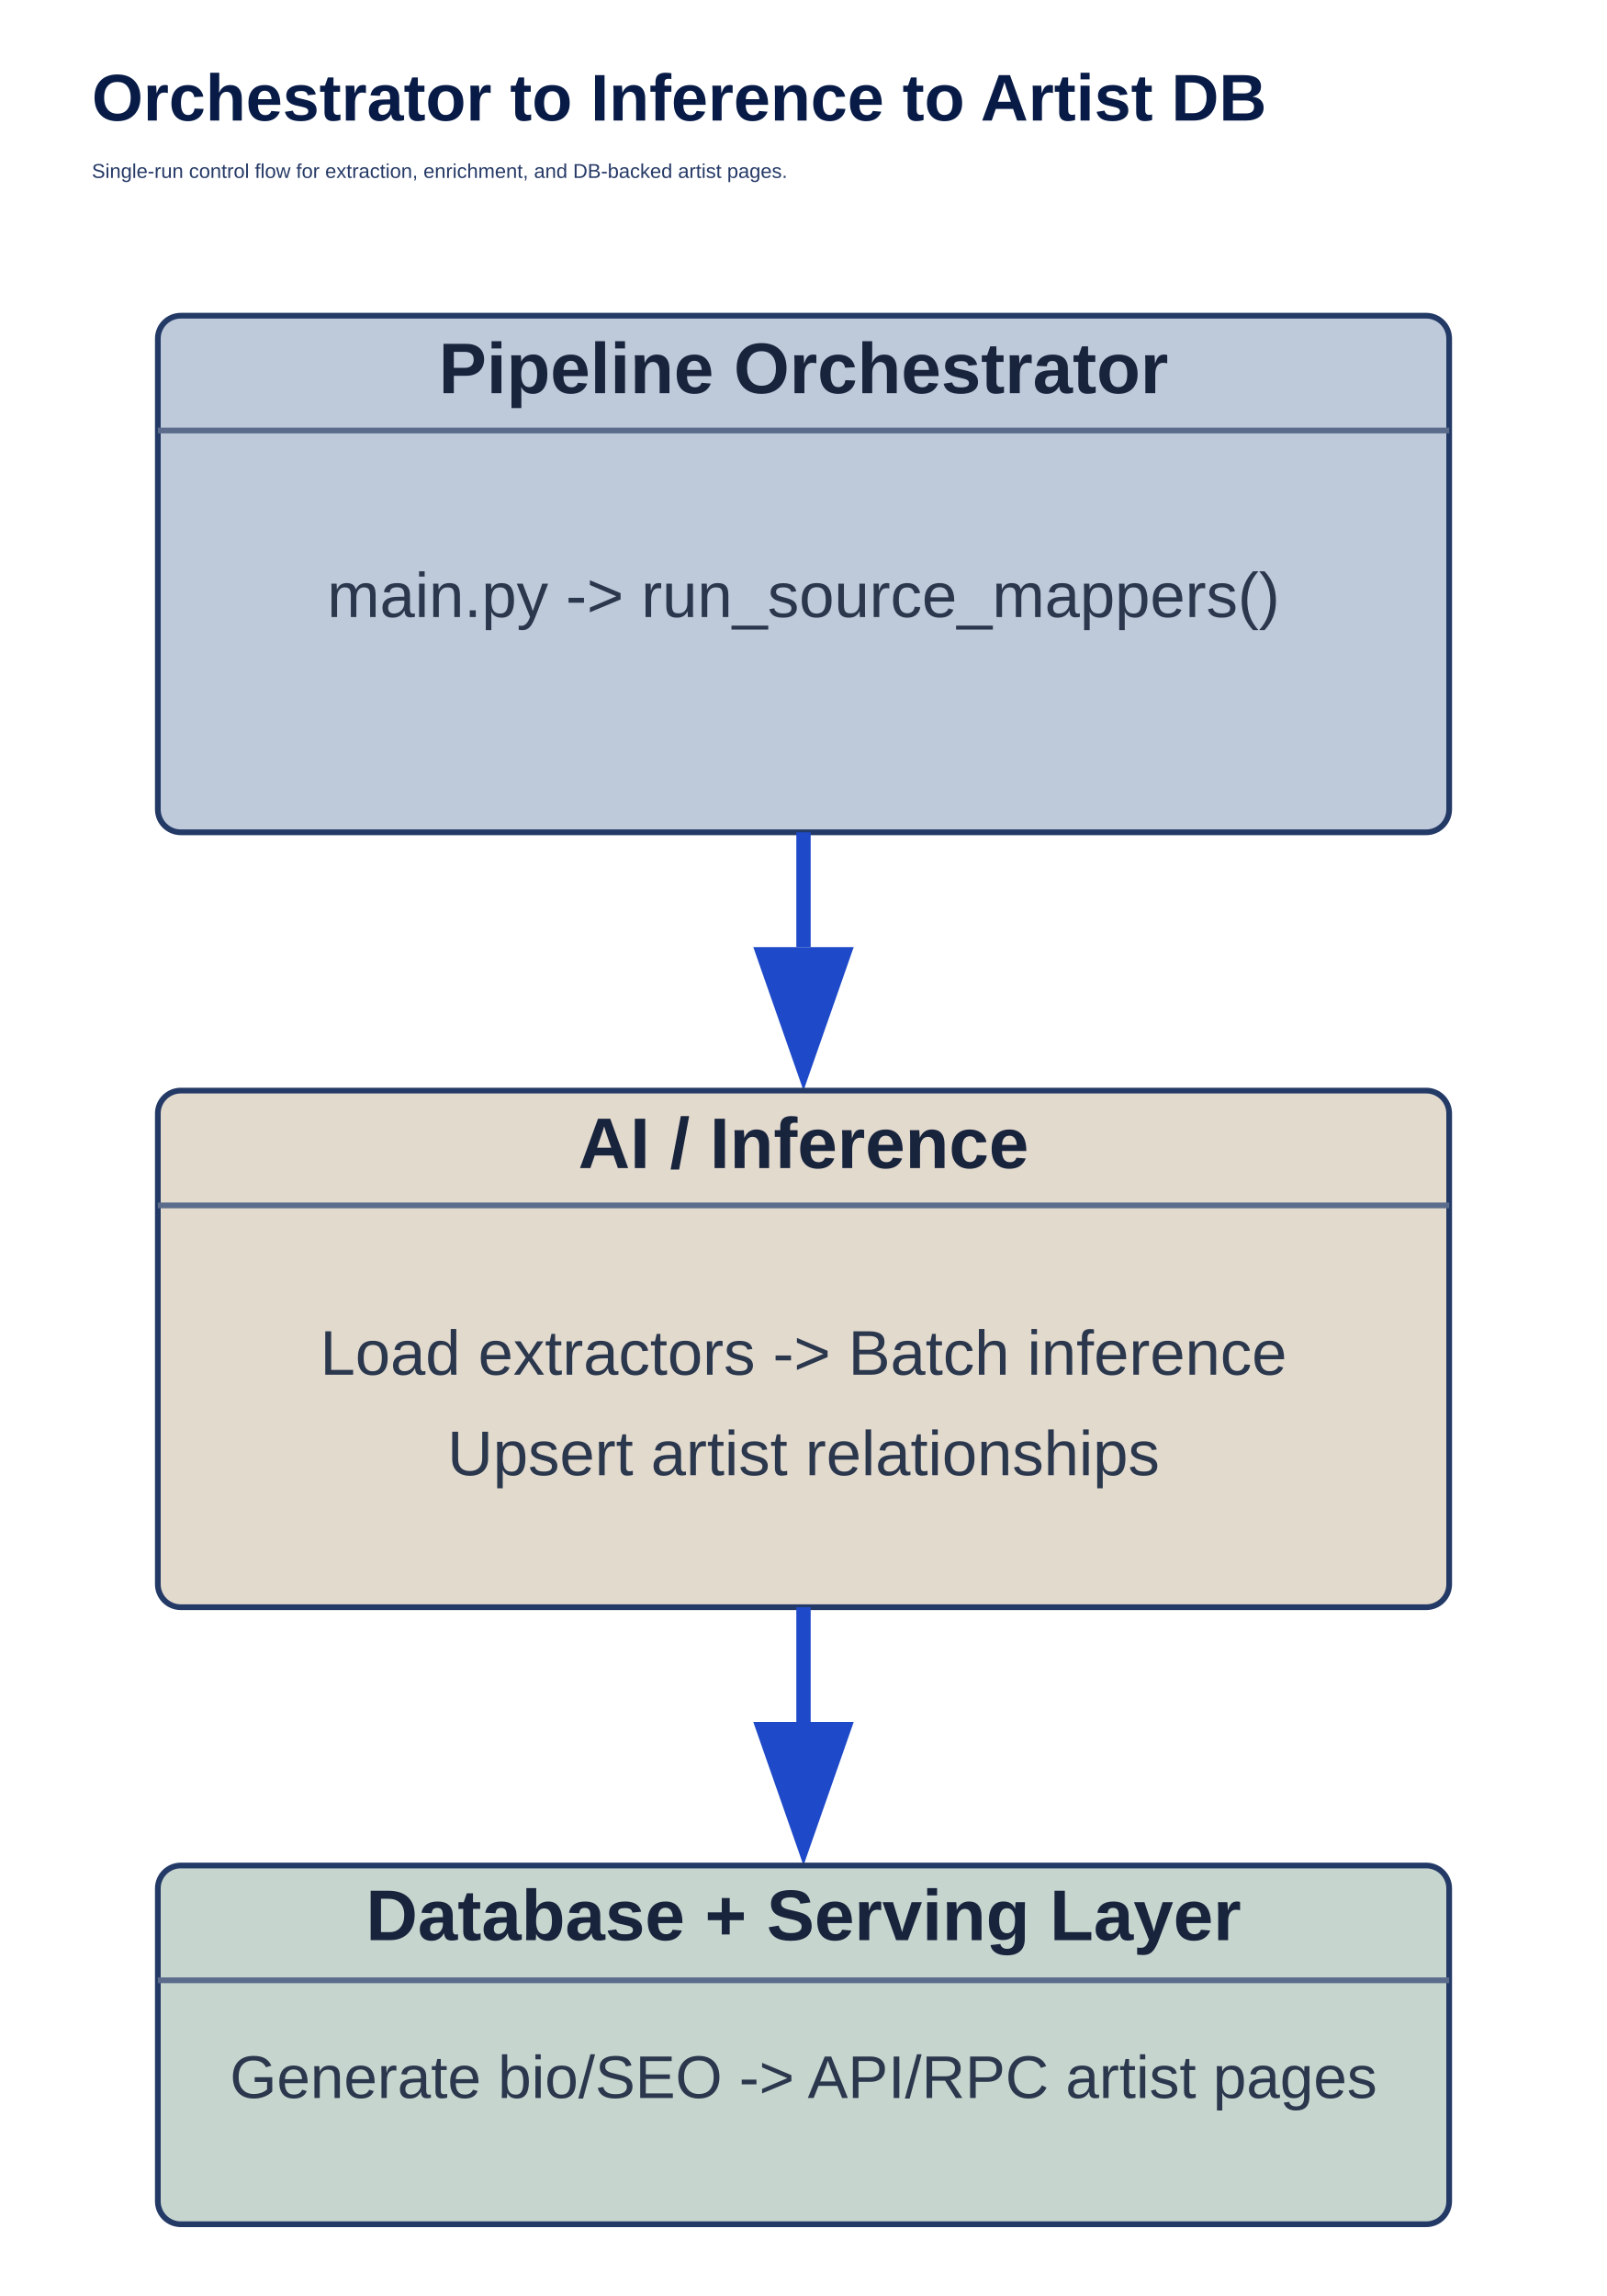
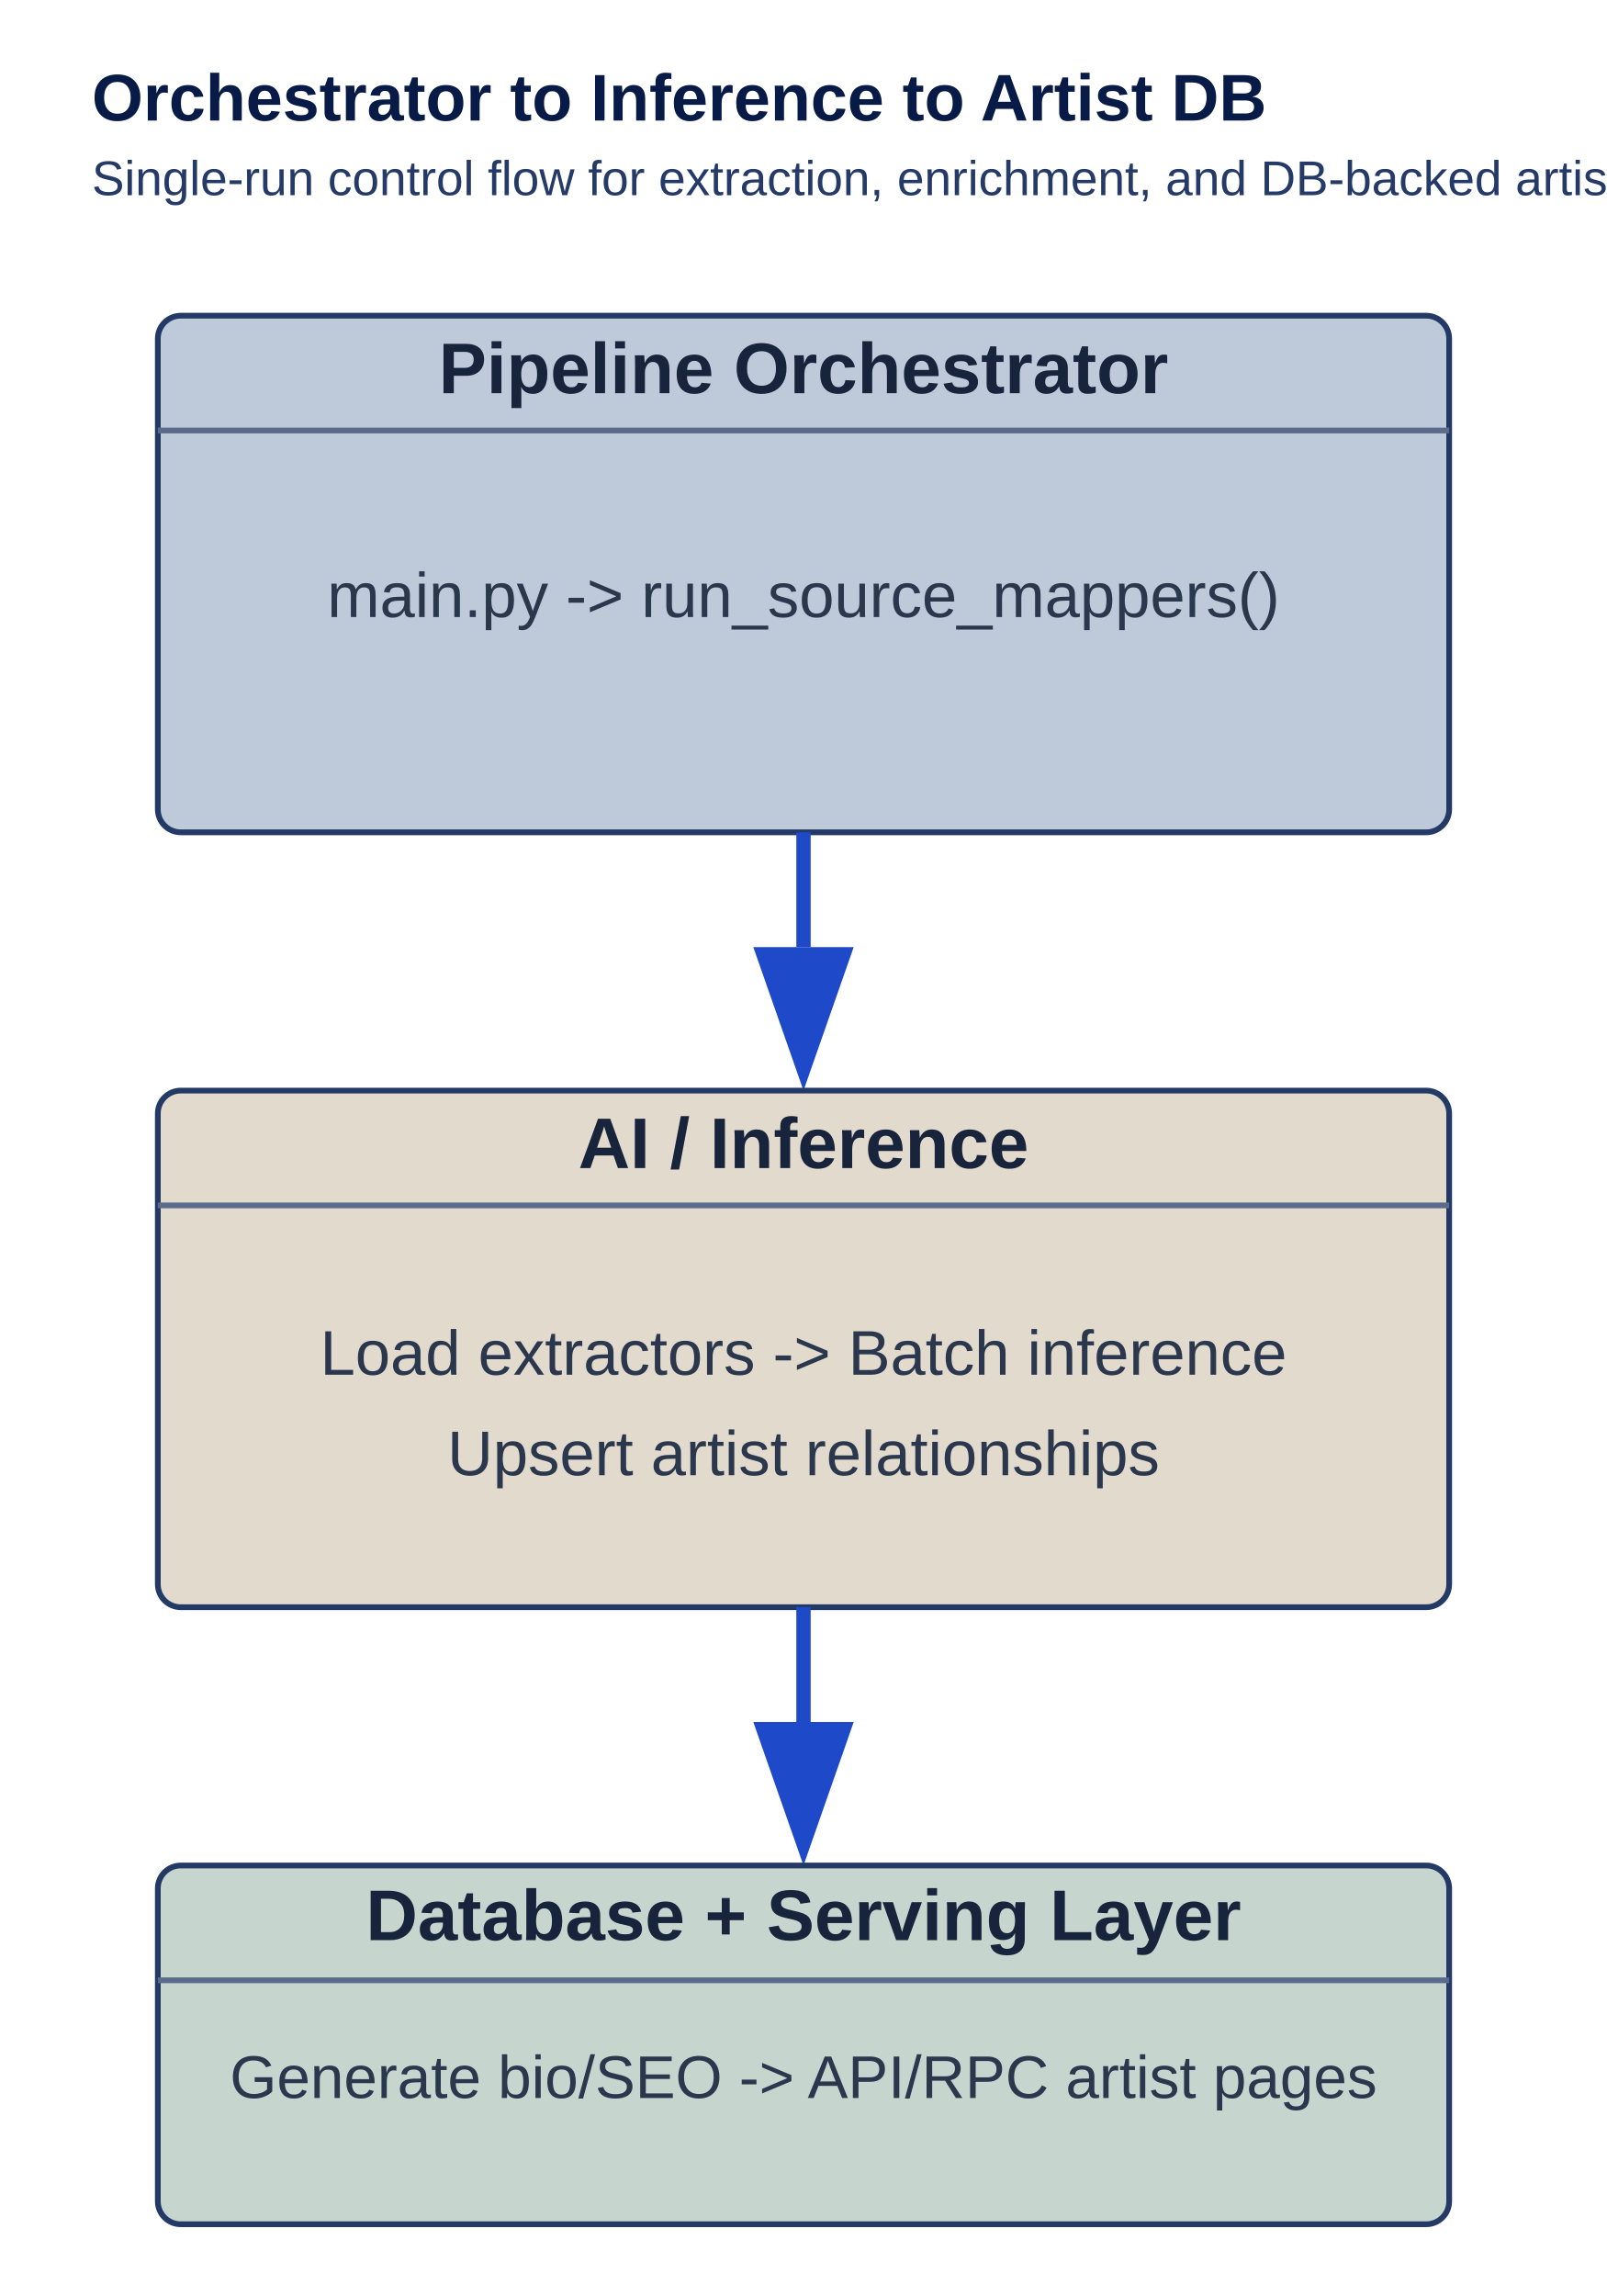
<svg xmlns="http://www.w3.org/2000/svg" width="1120" height="1600" viewBox="0 0 1120 1600" fill="none">
  <text x="64" y="84" fill="#081B47" font-family="Arial, Helvetica, sans-serif" font-size="46" font-weight="700">Orchestrator to Inference to Artist DB</text>
-   <text x="64" y="124" fill="#263A67" font-family="Arial, Helvetica, sans-serif" font-size="14" font-weight="400">Single-run control flow for extraction, enrichment, and DB-backed artist pages.</text>
+   <text x="64" y="136" fill="#263A67" font-family="Arial, Helvetica, sans-serif" font-size="34" font-weight="400">Single-run control flow for extraction, enrichment, and DB-backed artist pages.</text>
  <rect x="110" y="220" width="900" height="360" rx="16" fill="#BEC9DA" stroke="#243A66" stroke-width="4" />
  <line x1="110" y1="300" x2="1010" y2="300" stroke="#5A6B8B" stroke-width="4" />
  <text x="560" y="274" text-anchor="middle" fill="#18233C" font-family="Arial, Helvetica, sans-serif" font-size="50" font-weight="700">Pipeline Orchestrator</text>
  <text x="560" y="430" text-anchor="middle" fill="#2A374C" font-family="Arial, Helvetica, sans-serif" font-size="44">main.py -&gt; run_source_mappers()</text>
  <line x1="560" y1="580" x2="560" y2="660" stroke="#1E49C8" stroke-width="10" />
  <polygon points="525,660 595,660 560,760" fill="#1E49C8" />
  <rect x="110" y="760" width="900" height="360" rx="16" fill="#E3DACE" stroke="#243A66" stroke-width="4" />
  <line x1="110" y1="840" x2="1010" y2="840" stroke="#5A6B8B" stroke-width="4" />
  <text x="560" y="814" text-anchor="middle" fill="#18233C" font-family="Arial, Helvetica, sans-serif" font-size="50" font-weight="700">AI / Inference</text>
  <text x="560" y="958" text-anchor="middle" fill="#2A374C" font-family="Arial, Helvetica, sans-serif" font-size="44">Load extractors -&gt; Batch inference</text>
  <text x="560" y="1028" text-anchor="middle" fill="#2A374C" font-family="Arial, Helvetica, sans-serif" font-size="44">Upsert artist relationships</text>
  <line x1="560" y1="1120" x2="560" y2="1200" stroke="#1E49C8" stroke-width="10" />
  <polygon points="525,1200 595,1200 560,1300" fill="#1E49C8" />
  <rect x="110" y="1300" width="900" height="250" rx="16" fill="#C6D5CE" stroke="#243A66" stroke-width="4" />
  <line x1="110" y1="1380" x2="1010" y2="1380" stroke="#5A6B8B" stroke-width="4" />
  <text x="560" y="1352" text-anchor="middle" fill="#18233C" font-family="Arial, Helvetica, sans-serif" font-size="50" font-weight="700">Database + Serving Layer</text>
  <text x="560" y="1462" text-anchor="middle" fill="#2A374C" font-family="Arial, Helvetica, sans-serif" font-size="42">Generate bio/SEO -&gt; API/RPC artist pages</text>
</svg>
